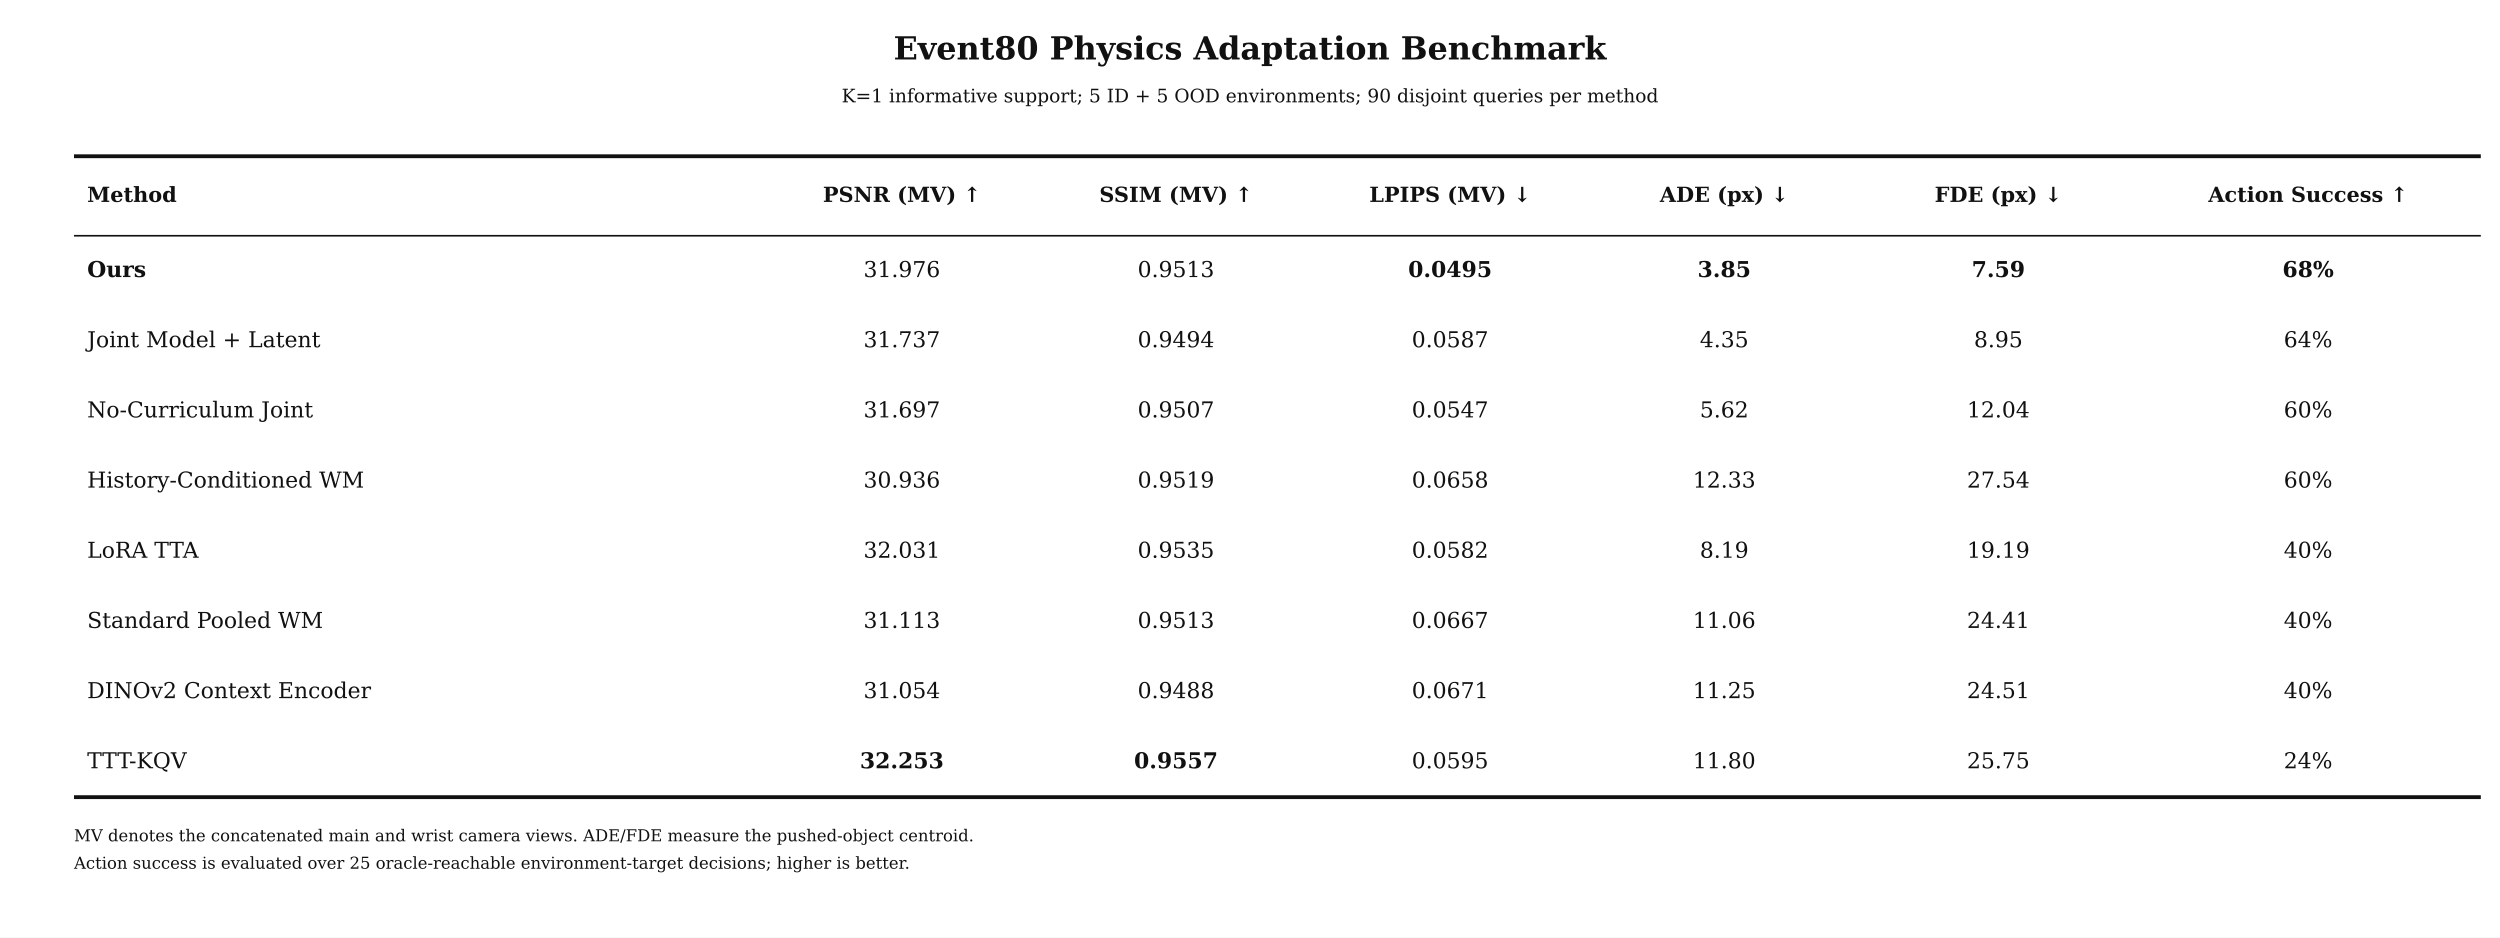
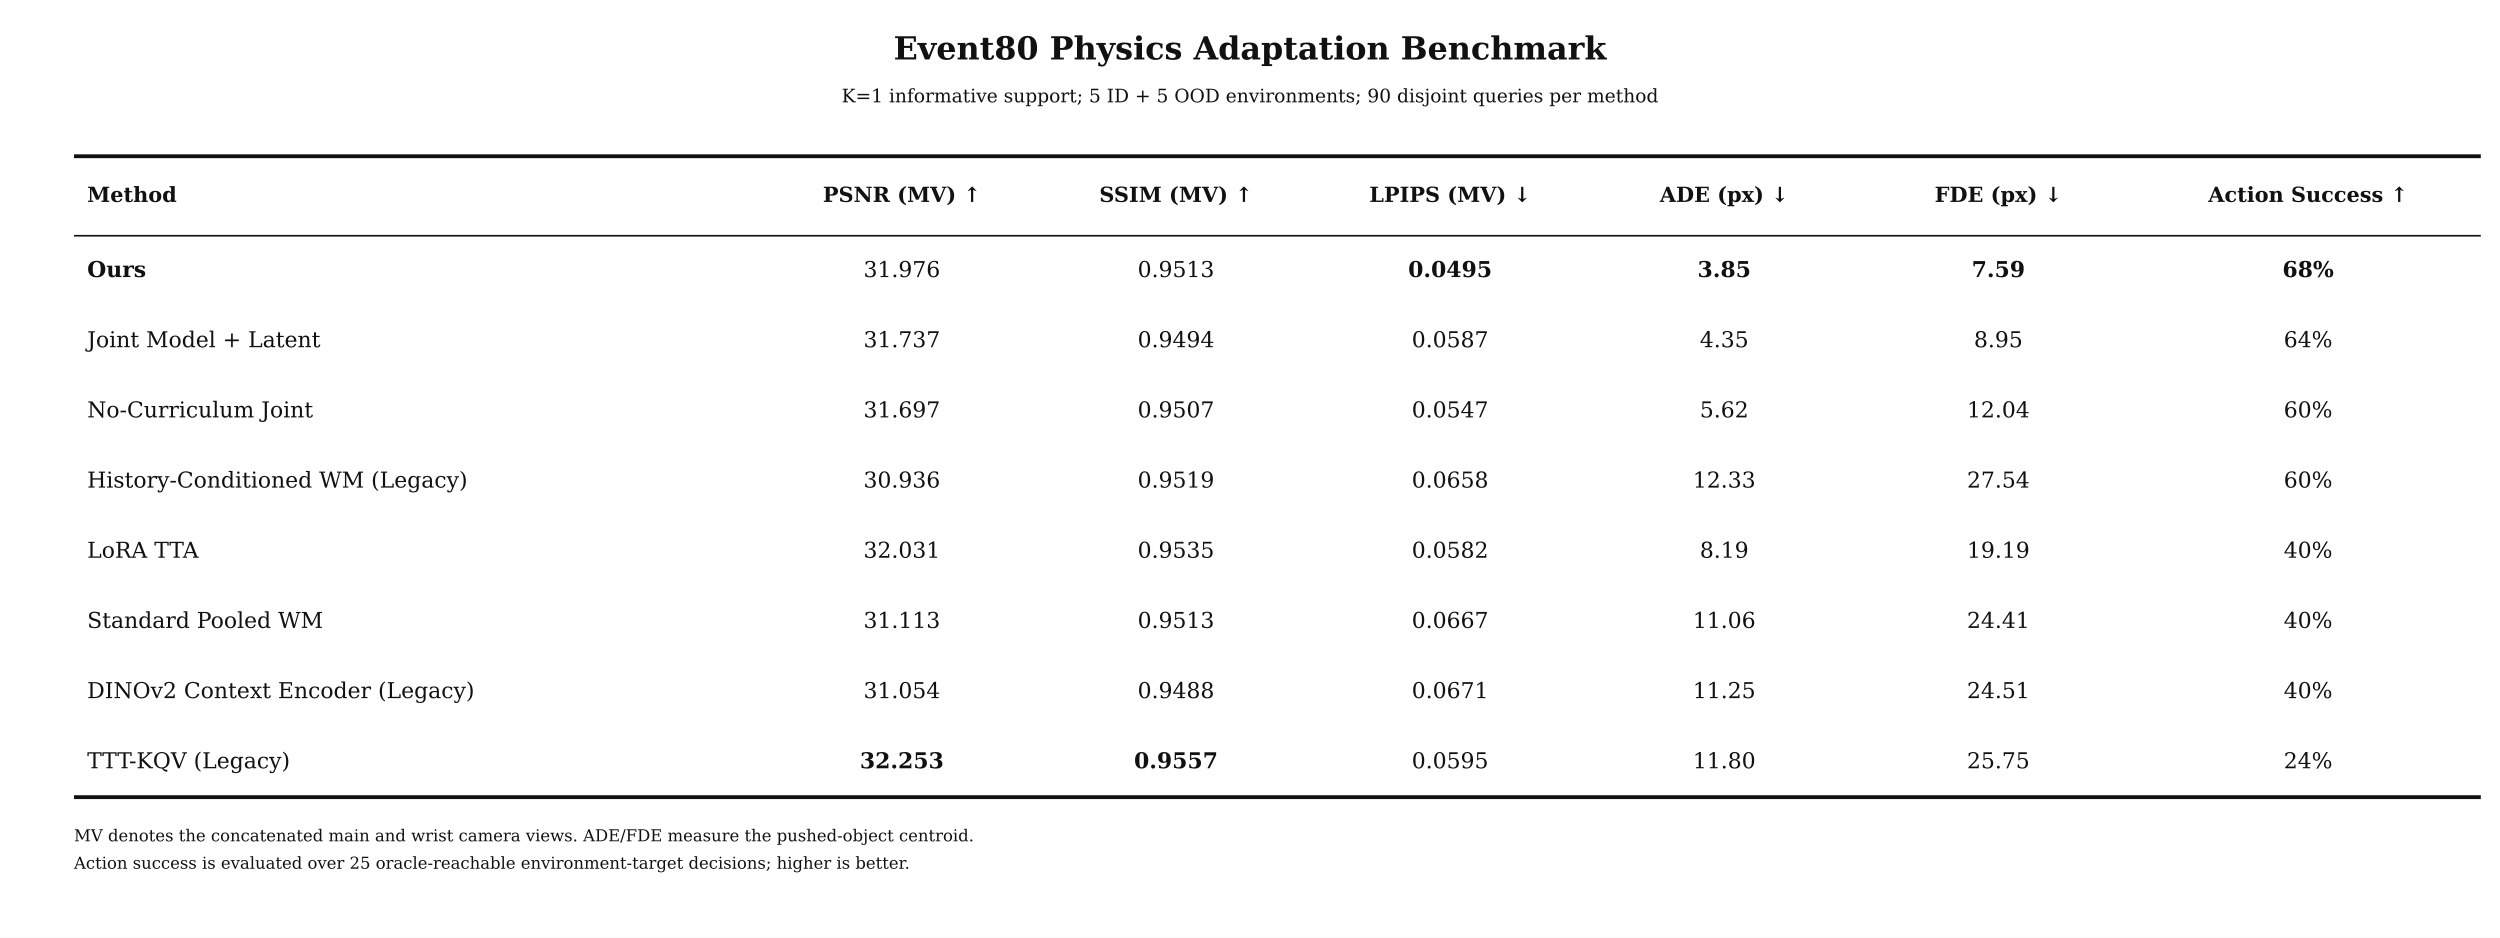
<svg xmlns="http://www.w3.org/2000/svg" width="4560" height="1710" viewBox="0 0 4560 1710">
  <rect width="100%" height="100%" fill="white" />
  <g fill="#111111" font-family="DejaVu Serif, Liberation Serif, Times New Roman, serif">
    <text x="2280.0" y="92" text-anchor="middle" dominant-baseline="middle" font-size="58" font-weight="700">Event80 Physics Adaptation Benchmark</text>
    <text x="2280.0" y="177" text-anchor="middle" dominant-baseline="middle" font-size="34" font-weight="400">K=1 informative support; 5 ID + 5 OOD environments; 90 disjoint queries per method</text>
    <line x1="135" y1="285" x2="4525" y2="285" stroke="#111111" stroke-width="7" />
    <line x1="135" y1="430" x2="4525" y2="430" stroke="#111111" stroke-width="3" />
    <line x1="135" y1="1454" x2="4525" y2="1454" stroke="#111111" stroke-width="7" />
    <text x="159" y="357.5" text-anchor="start" dominant-baseline="middle" font-size="38" font-weight="700">Method</text>
    <text x="1645.0" y="357.5" text-anchor="middle" dominant-baseline="middle" font-size="38" font-weight="700">PSNR (MV) ↑</text>
    <text x="2145.0" y="357.5" text-anchor="middle" dominant-baseline="middle" font-size="38" font-weight="700">SSIM (MV) ↑</text>
    <text x="2645.0" y="357.5" text-anchor="middle" dominant-baseline="middle" font-size="38" font-weight="700">LPIPS (MV) ↓</text>
    <text x="3145.0" y="357.5" text-anchor="middle" dominant-baseline="middle" font-size="38" font-weight="700">ADE (px) ↓</text>
    <text x="3645.0" y="357.5" text-anchor="middle" dominant-baseline="middle" font-size="38" font-weight="700">FDE (px) ↓</text>
    <text x="4210.0" y="357.5" text-anchor="middle" dominant-baseline="middle" font-size="38" font-weight="700">Action Success ↑</text>
    <text x="159" y="494.0" text-anchor="start" dominant-baseline="middle" font-size="40" font-weight="700">Ours</text>
    <text x="1645.0" y="494.0" text-anchor="middle" dominant-baseline="middle" font-size="40" font-weight="400">31.976</text>
    <text x="2145.0" y="494.0" text-anchor="middle" dominant-baseline="middle" font-size="40" font-weight="400">0.9513</text>
    <text x="2645.0" y="494.0" text-anchor="middle" dominant-baseline="middle" font-size="40" font-weight="700">0.0495</text>
    <text x="3145.0" y="494.0" text-anchor="middle" dominant-baseline="middle" font-size="40" font-weight="700">3.85</text>
    <text x="3645.0" y="494.0" text-anchor="middle" dominant-baseline="middle" font-size="40" font-weight="700">7.59</text>
    <text x="4210.0" y="494.0" text-anchor="middle" dominant-baseline="middle" font-size="40" font-weight="700">68%</text>
    <text x="159" y="622.0" text-anchor="start" dominant-baseline="middle" font-size="40" font-weight="400">Joint Model + Latent</text>
    <text x="1645.0" y="622.0" text-anchor="middle" dominant-baseline="middle" font-size="40" font-weight="400">31.737</text>
    <text x="2145.0" y="622.0" text-anchor="middle" dominant-baseline="middle" font-size="40" font-weight="400">0.9494</text>
    <text x="2645.0" y="622.0" text-anchor="middle" dominant-baseline="middle" font-size="40" font-weight="400">0.0587</text>
    <text x="3145.0" y="622.0" text-anchor="middle" dominant-baseline="middle" font-size="40" font-weight="400">4.35</text>
    <text x="3645.0" y="622.0" text-anchor="middle" dominant-baseline="middle" font-size="40" font-weight="400">8.95</text>
    <text x="4210.0" y="622.0" text-anchor="middle" dominant-baseline="middle" font-size="40" font-weight="400">64%</text>
    <text x="159" y="750.0" text-anchor="start" dominant-baseline="middle" font-size="40" font-weight="400">No-Curriculum Joint</text>
    <text x="1645.0" y="750.0" text-anchor="middle" dominant-baseline="middle" font-size="40" font-weight="400">31.697</text>
    <text x="2145.0" y="750.0" text-anchor="middle" dominant-baseline="middle" font-size="40" font-weight="400">0.9507</text>
    <text x="2645.0" y="750.0" text-anchor="middle" dominant-baseline="middle" font-size="40" font-weight="400">0.0547</text>
    <text x="3145.0" y="750.0" text-anchor="middle" dominant-baseline="middle" font-size="40" font-weight="400">5.62</text>
    <text x="3645.0" y="750.0" text-anchor="middle" dominant-baseline="middle" font-size="40" font-weight="400">12.04</text>
    <text x="4210.0" y="750.0" text-anchor="middle" dominant-baseline="middle" font-size="40" font-weight="400">60%</text>
-     <text x="159" y="878.0" text-anchor="start" dominant-baseline="middle" font-size="40" font-weight="400">History-Conditioned WM</text>
+     <text x="159" y="878.0" text-anchor="start" dominant-baseline="middle" font-size="40" font-weight="400">History-Conditioned WM (Legacy)</text>
    <text x="1645.0" y="878.0" text-anchor="middle" dominant-baseline="middle" font-size="40" font-weight="400">30.936</text>
    <text x="2145.0" y="878.0" text-anchor="middle" dominant-baseline="middle" font-size="40" font-weight="400">0.9519</text>
    <text x="2645.0" y="878.0" text-anchor="middle" dominant-baseline="middle" font-size="40" font-weight="400">0.0658</text>
    <text x="3145.0" y="878.0" text-anchor="middle" dominant-baseline="middle" font-size="40" font-weight="400">12.33</text>
    <text x="3645.0" y="878.0" text-anchor="middle" dominant-baseline="middle" font-size="40" font-weight="400">27.54</text>
    <text x="4210.0" y="878.0" text-anchor="middle" dominant-baseline="middle" font-size="40" font-weight="400">60%</text>
    <text x="159" y="1006.0" text-anchor="start" dominant-baseline="middle" font-size="40" font-weight="400">LoRA TTA</text>
    <text x="1645.0" y="1006.0" text-anchor="middle" dominant-baseline="middle" font-size="40" font-weight="400">32.031</text>
    <text x="2145.0" y="1006.0" text-anchor="middle" dominant-baseline="middle" font-size="40" font-weight="400">0.9535</text>
    <text x="2645.0" y="1006.0" text-anchor="middle" dominant-baseline="middle" font-size="40" font-weight="400">0.0582</text>
    <text x="3145.0" y="1006.0" text-anchor="middle" dominant-baseline="middle" font-size="40" font-weight="400">8.19</text>
    <text x="3645.0" y="1006.0" text-anchor="middle" dominant-baseline="middle" font-size="40" font-weight="400">19.19</text>
    <text x="4210.0" y="1006.0" text-anchor="middle" dominant-baseline="middle" font-size="40" font-weight="400">40%</text>
    <text x="159" y="1134.0" text-anchor="start" dominant-baseline="middle" font-size="40" font-weight="400">Standard Pooled WM</text>
    <text x="1645.0" y="1134.0" text-anchor="middle" dominant-baseline="middle" font-size="40" font-weight="400">31.113</text>
    <text x="2145.0" y="1134.0" text-anchor="middle" dominant-baseline="middle" font-size="40" font-weight="400">0.9513</text>
    <text x="2645.0" y="1134.0" text-anchor="middle" dominant-baseline="middle" font-size="40" font-weight="400">0.0667</text>
    <text x="3145.0" y="1134.0" text-anchor="middle" dominant-baseline="middle" font-size="40" font-weight="400">11.06</text>
    <text x="3645.0" y="1134.0" text-anchor="middle" dominant-baseline="middle" font-size="40" font-weight="400">24.41</text>
    <text x="4210.0" y="1134.0" text-anchor="middle" dominant-baseline="middle" font-size="40" font-weight="400">40%</text>
-     <text x="159" y="1262.0" text-anchor="start" dominant-baseline="middle" font-size="40" font-weight="400">DINOv2 Context Encoder</text>
+     <text x="159" y="1262.0" text-anchor="start" dominant-baseline="middle" font-size="40" font-weight="400">DINOv2 Context Encoder (Legacy)</text>
    <text x="1645.0" y="1262.0" text-anchor="middle" dominant-baseline="middle" font-size="40" font-weight="400">31.054</text>
    <text x="2145.0" y="1262.0" text-anchor="middle" dominant-baseline="middle" font-size="40" font-weight="400">0.9488</text>
    <text x="2645.0" y="1262.0" text-anchor="middle" dominant-baseline="middle" font-size="40" font-weight="400">0.0671</text>
    <text x="3145.0" y="1262.0" text-anchor="middle" dominant-baseline="middle" font-size="40" font-weight="400">11.25</text>
    <text x="3645.0" y="1262.0" text-anchor="middle" dominant-baseline="middle" font-size="40" font-weight="400">24.51</text>
    <text x="4210.0" y="1262.0" text-anchor="middle" dominant-baseline="middle" font-size="40" font-weight="400">40%</text>
-     <text x="159" y="1390.0" text-anchor="start" dominant-baseline="middle" font-size="40" font-weight="400">TTT-KQV</text>
+     <text x="159" y="1390.0" text-anchor="start" dominant-baseline="middle" font-size="40" font-weight="400">TTT-KQV (Legacy)</text>
    <text x="1645.0" y="1390.0" text-anchor="middle" dominant-baseline="middle" font-size="40" font-weight="700">32.253</text>
    <text x="2145.0" y="1390.0" text-anchor="middle" dominant-baseline="middle" font-size="40" font-weight="700">0.9557</text>
    <text x="2645.0" y="1390.0" text-anchor="middle" dominant-baseline="middle" font-size="40" font-weight="400">0.0595</text>
    <text x="3145.0" y="1390.0" text-anchor="middle" dominant-baseline="middle" font-size="40" font-weight="400">11.80</text>
    <text x="3645.0" y="1390.0" text-anchor="middle" dominant-baseline="middle" font-size="40" font-weight="400">25.75</text>
    <text x="4210.0" y="1390.0" text-anchor="middle" dominant-baseline="middle" font-size="40" font-weight="400">24%</text>
    <text x="135" y="1526" text-anchor="start" dominant-baseline="middle" font-size="30" font-weight="400">MV denotes the concatenated main and wrist camera views. ADE/FDE measure the pushed-object centroid.</text>
    <text x="135" y="1576" text-anchor="start" dominant-baseline="middle" font-size="30" font-weight="400">Action success is evaluated over 25 oracle-reachable environment-target decisions; higher is better.</text>
  </g>
</svg>
